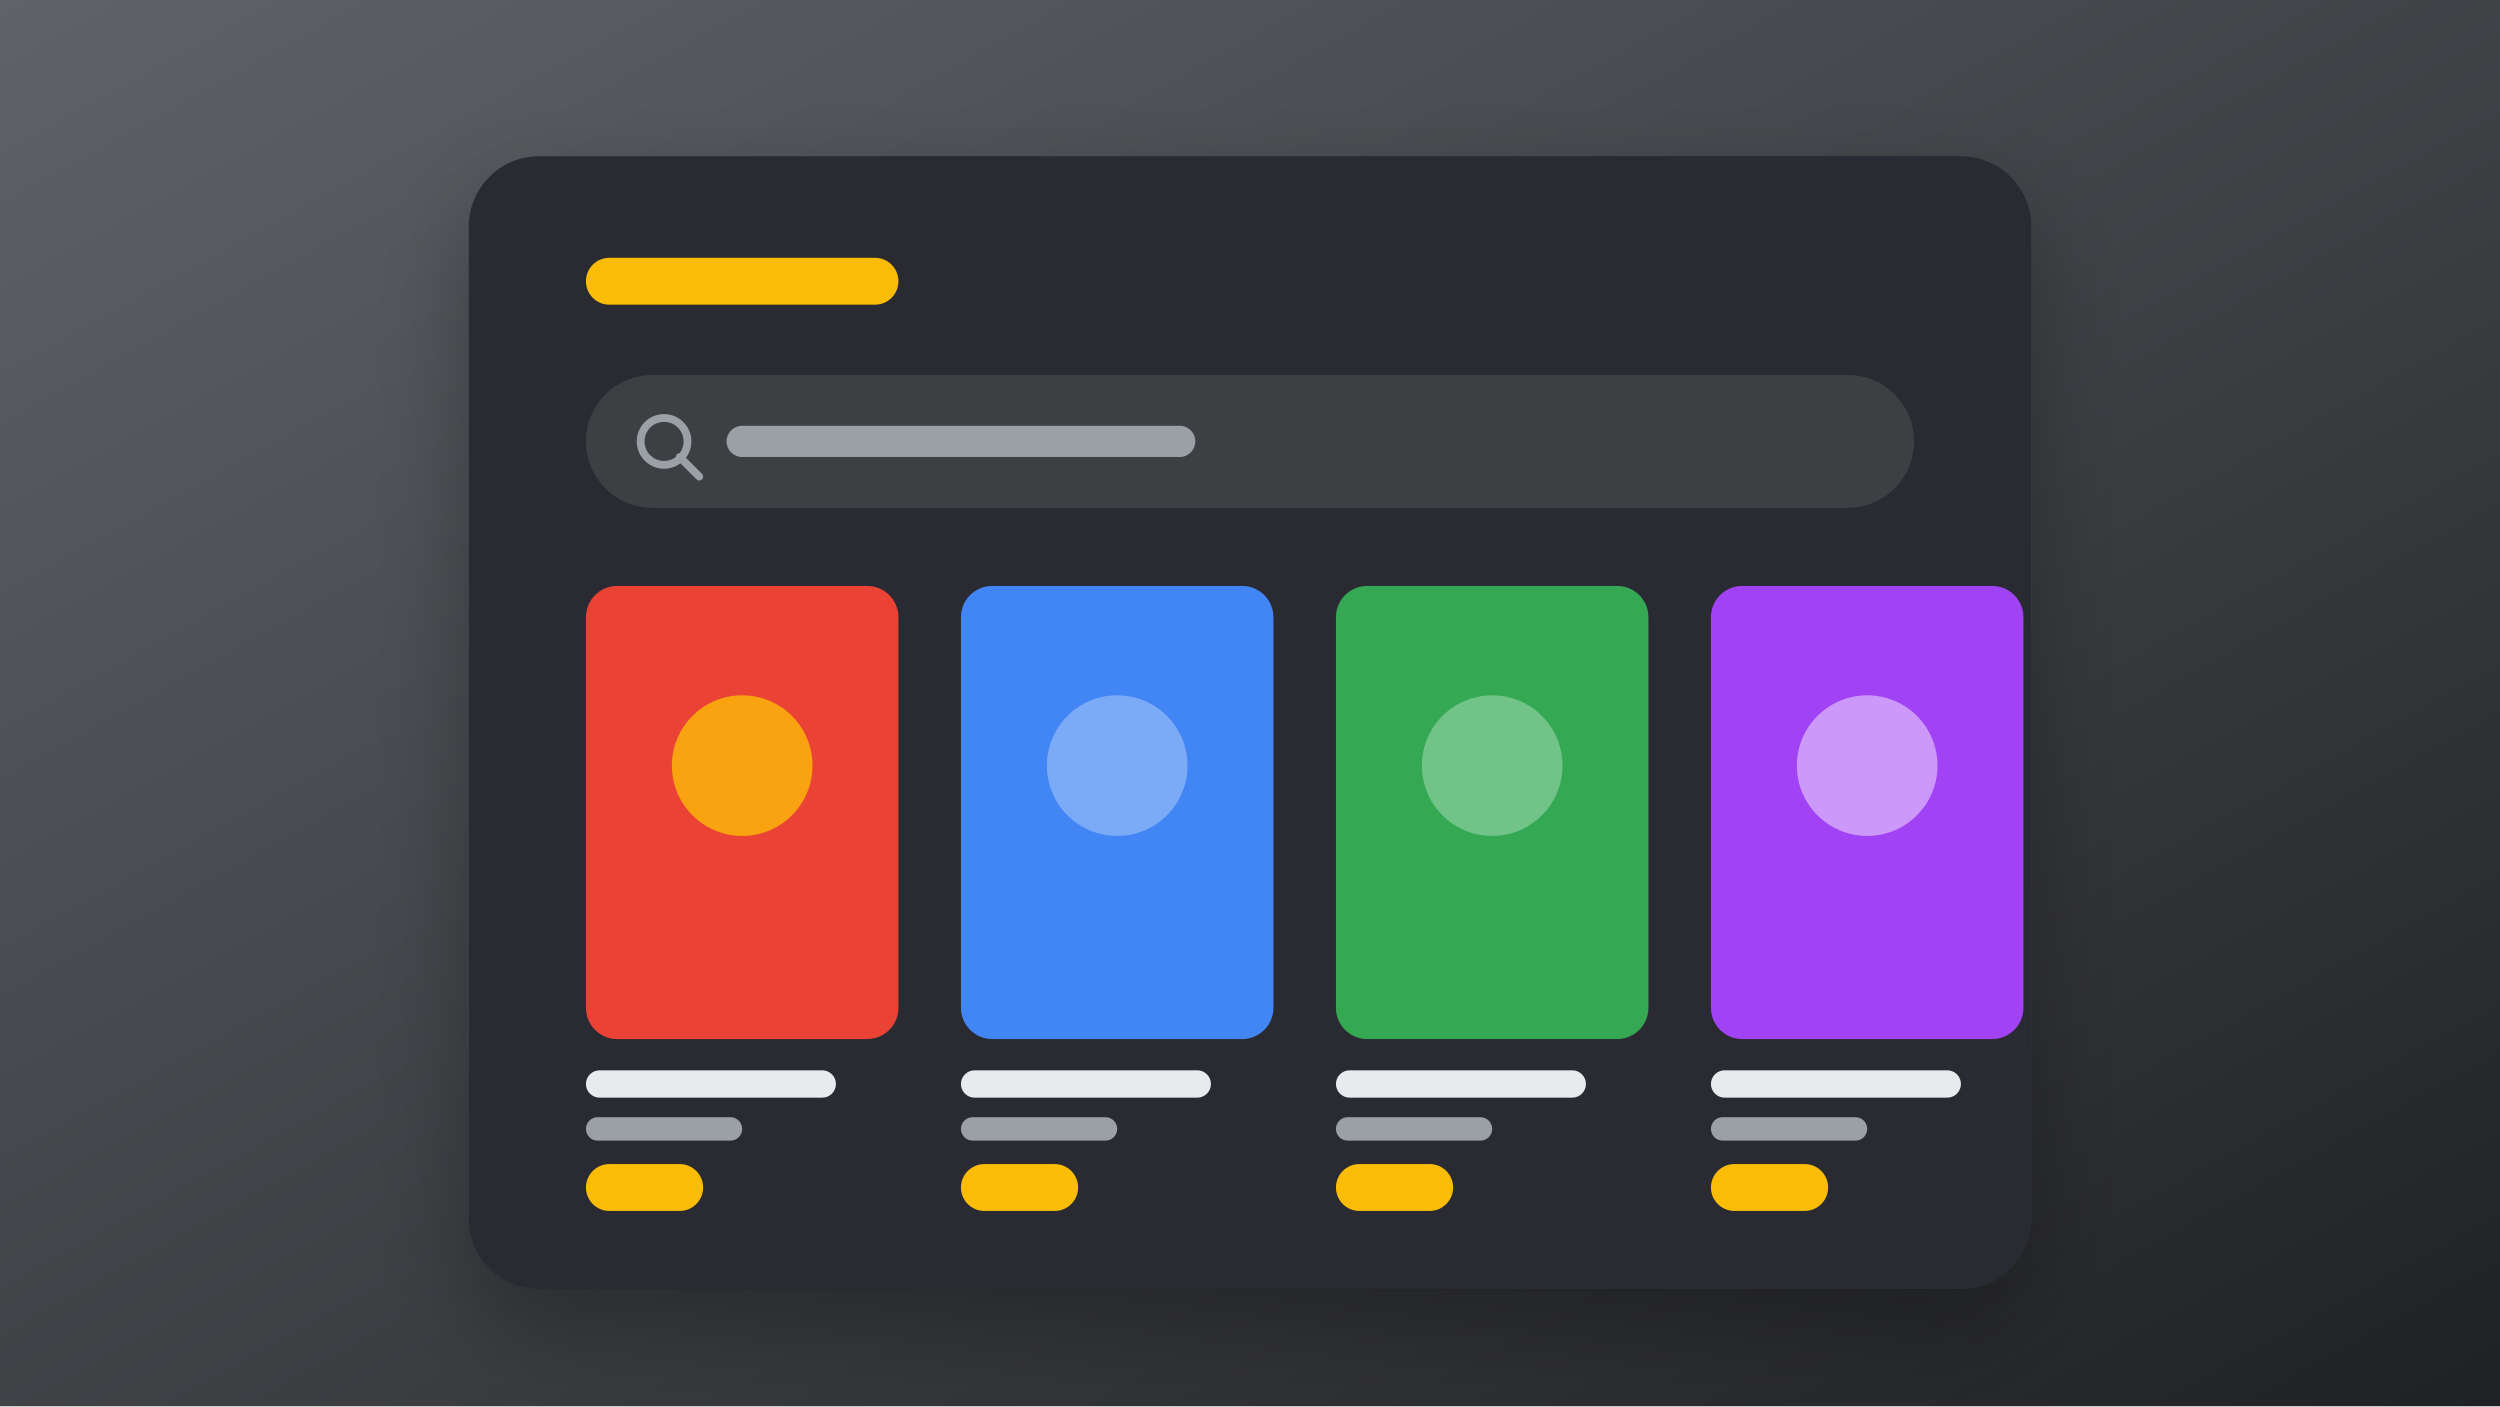
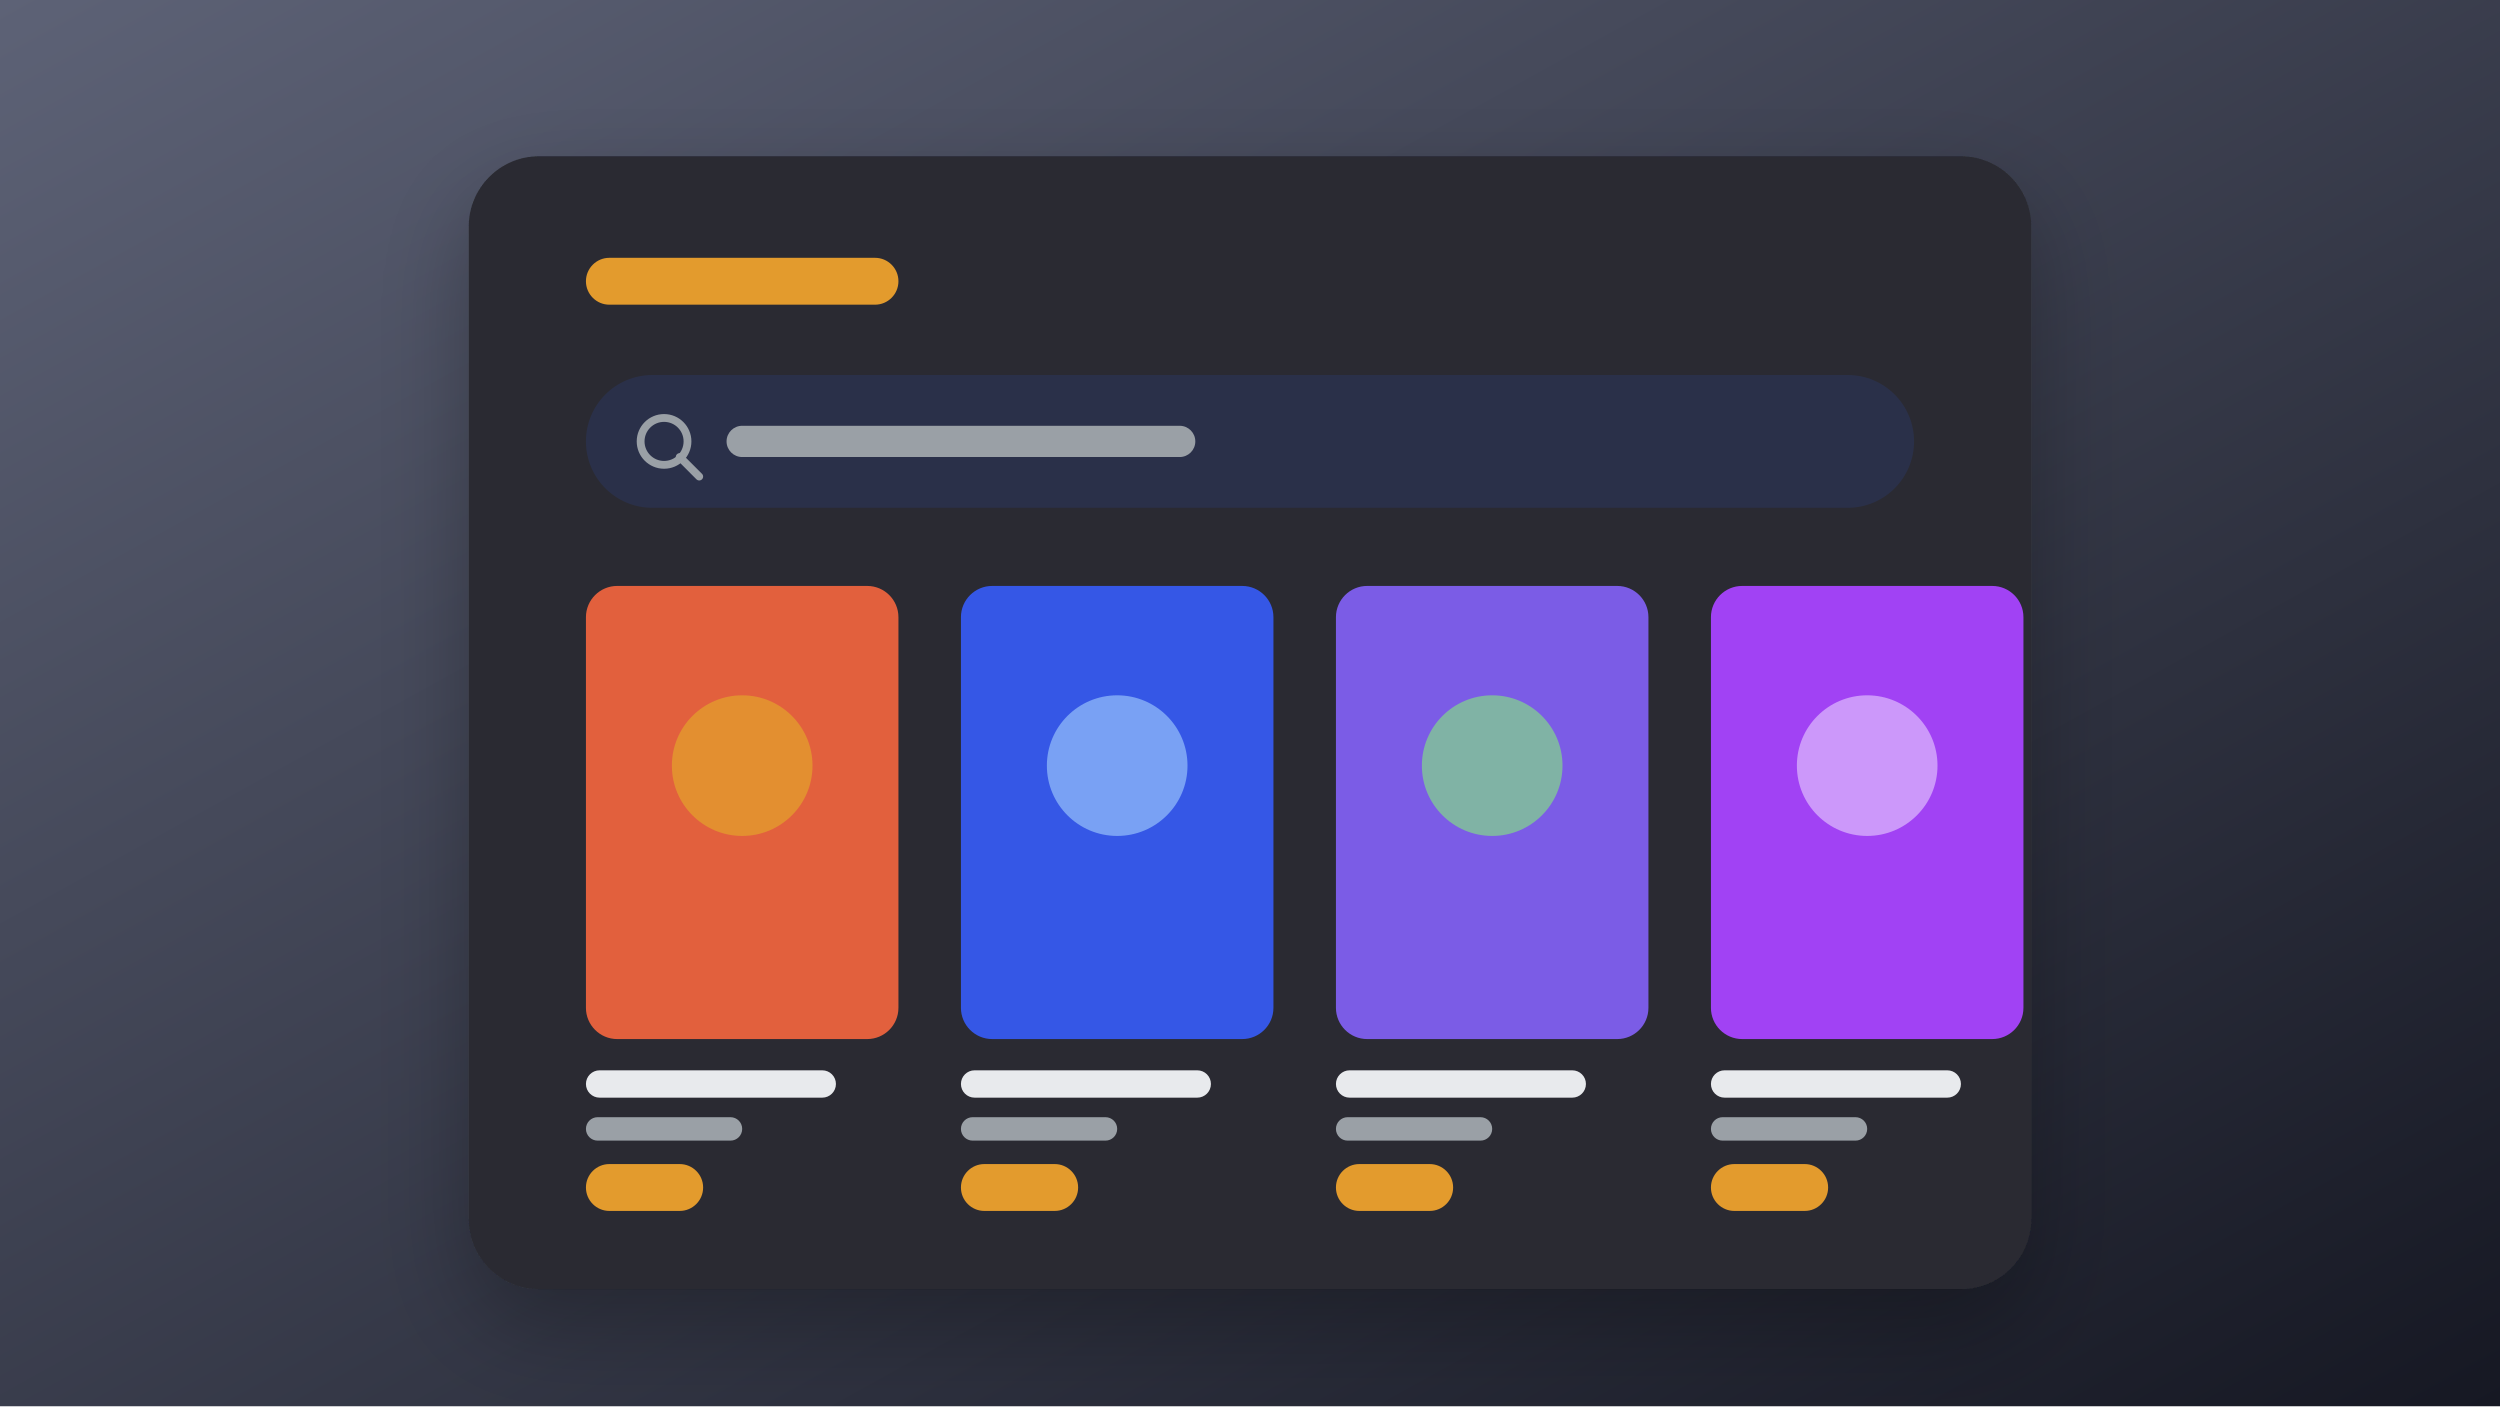
<svg xmlns="http://www.w3.org/2000/svg" viewBox="0 0 640 360">
  <defs>
    <linearGradient id="bg" x1="0" y1="0" x2="1" y2="1">
-       <stop offset="0" stop-color="#5f6368" />
-       <stop offset="1" stop-color="#202124" />
+       <stop offset="0" stop-color="#5d6276" />
+       <stop offset="1" stop-color="#161823" />
    </linearGradient>
    <filter id="sh" x="-20%" y="-20%" width="140%" height="160%">
      <feDropShadow dx="0" dy="10" stdDeviation="12" flood-color="#000" flood-opacity=".28" />
    </filter>
  </defs>
  <rect width="640" height="360" fill="url(#bg)" />
  <g filter="url(#sh)">
    <rect x="120" y="40" width="400" height="290" rx="18" fill="#2b2c30" />
  </g>
-   <rect x="150" y="66" width="80" height="12" rx="6" fill="#fbbc05" />
-   <rect x="150" y="96" width="340" height="34" rx="17" fill="#3c4043" />
+   <rect x="150" y="66" width="80" height="12" rx="6" fill="#e39b2d" />
+   <rect x="150" y="96" width="340" height="34" rx="17" fill="#2a3049" />
  <circle cx="170" cy="113" r="6" fill="none" stroke="#9aa0a6" stroke-width="2" />
  <path d="M174 117l5 5" stroke="#9aa0a6" stroke-width="2" stroke-linecap="round" />
  <rect x="186" y="109" width="120" height="8" rx="4" fill="#9aa0a6" />
  <g>
-     <rect x="150" y="150" width="80" height="116" rx="8" fill="#ea4335" />
-     <circle cx="190" cy="196" r="18" fill="#fbbc05" opacity=".8" />
+     <rect x="150" y="150" width="80" height="116" rx="8" fill="#e2603d" />
+     <circle cx="190" cy="196" r="18" fill="#e39b2d" opacity=".8" />
    <rect x="150" y="274" width="64" height="7" rx="3.5" fill="#e8eaed" />
    <rect x="150" y="286" width="40" height="6" rx="3" fill="#9aa0a6" />
-     <rect x="150" y="298" width="30" height="12" rx="6" fill="#fbbc05" />
+     <rect x="150" y="298" width="30" height="12" rx="6" fill="#e39b2d" />
  </g>
  <g>
-     <rect x="246" y="150" width="80" height="116" rx="8" fill="#4285f4" />
+     <rect x="246" y="150" width="80" height="116" rx="8" fill="#3557e6" />
    <circle cx="286" cy="196" r="18" fill="#8ab4f8" opacity=".8" />
    <rect x="246" y="274" width="64" height="7" rx="3.5" fill="#e8eaed" />
    <rect x="246" y="286" width="40" height="6" rx="3" fill="#9aa0a6" />
-     <rect x="246" y="298" width="30" height="12" rx="6" fill="#fbbc05" />
+     <rect x="246" y="298" width="30" height="12" rx="6" fill="#e39b2d" />
  </g>
  <g>
-     <rect x="342" y="150" width="80" height="116" rx="8" fill="#34a853" />
+     <rect x="342" y="150" width="80" height="116" rx="8" fill="#7b5ce6" />
    <circle cx="382" cy="196" r="18" fill="#81c995" opacity=".8" />
    <rect x="342" y="274" width="64" height="7" rx="3.5" fill="#e8eaed" />
    <rect x="342" y="286" width="40" height="6" rx="3" fill="#9aa0a6" />
-     <rect x="342" y="298" width="30" height="12" rx="6" fill="#fbbc05" />
+     <rect x="342" y="298" width="30" height="12" rx="6" fill="#e39b2d" />
  </g>
  <g>
    <rect x="438" y="150" width="80" height="116" rx="8" fill="#a142f4" />
    <circle cx="478" cy="196" r="18" fill="#d7aefb" opacity=".8" />
    <rect x="438" y="274" width="64" height="7" rx="3.5" fill="#e8eaed" />
    <rect x="438" y="286" width="40" height="6" rx="3" fill="#9aa0a6" />
-     <rect x="438" y="298" width="30" height="12" rx="6" fill="#fbbc05" />
+     <rect x="438" y="298" width="30" height="12" rx="6" fill="#e39b2d" />
  </g>
</svg>
